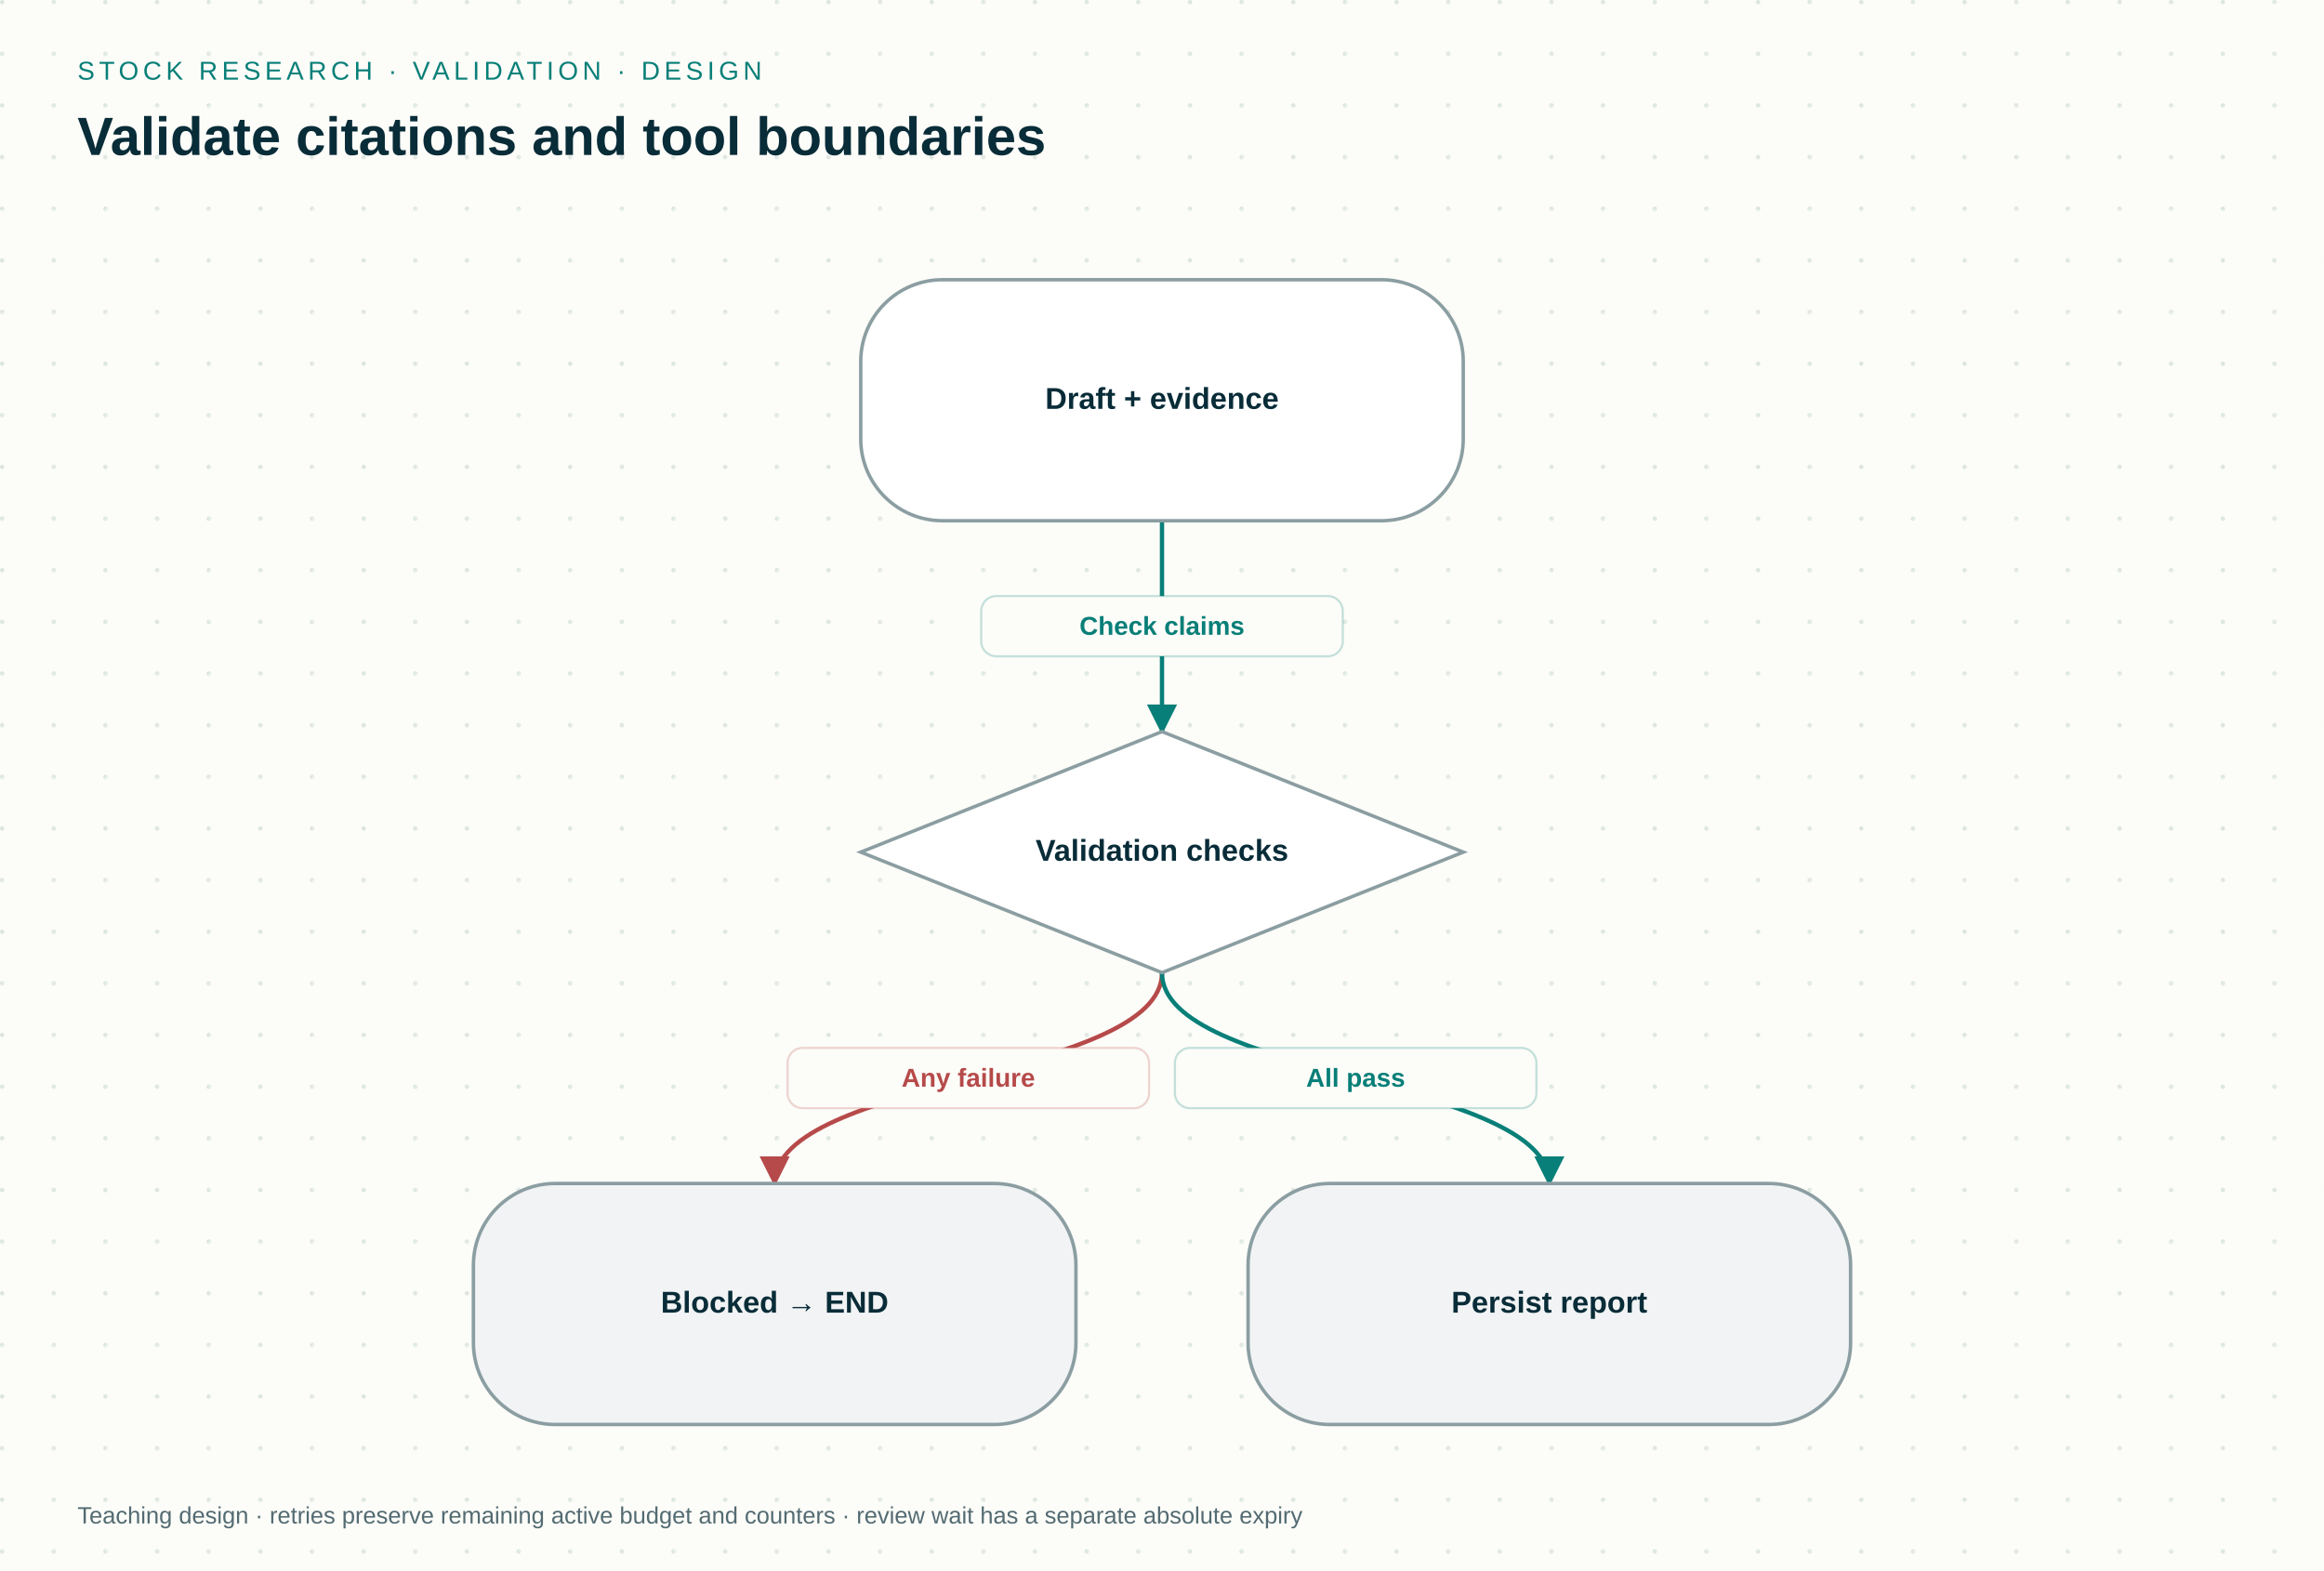
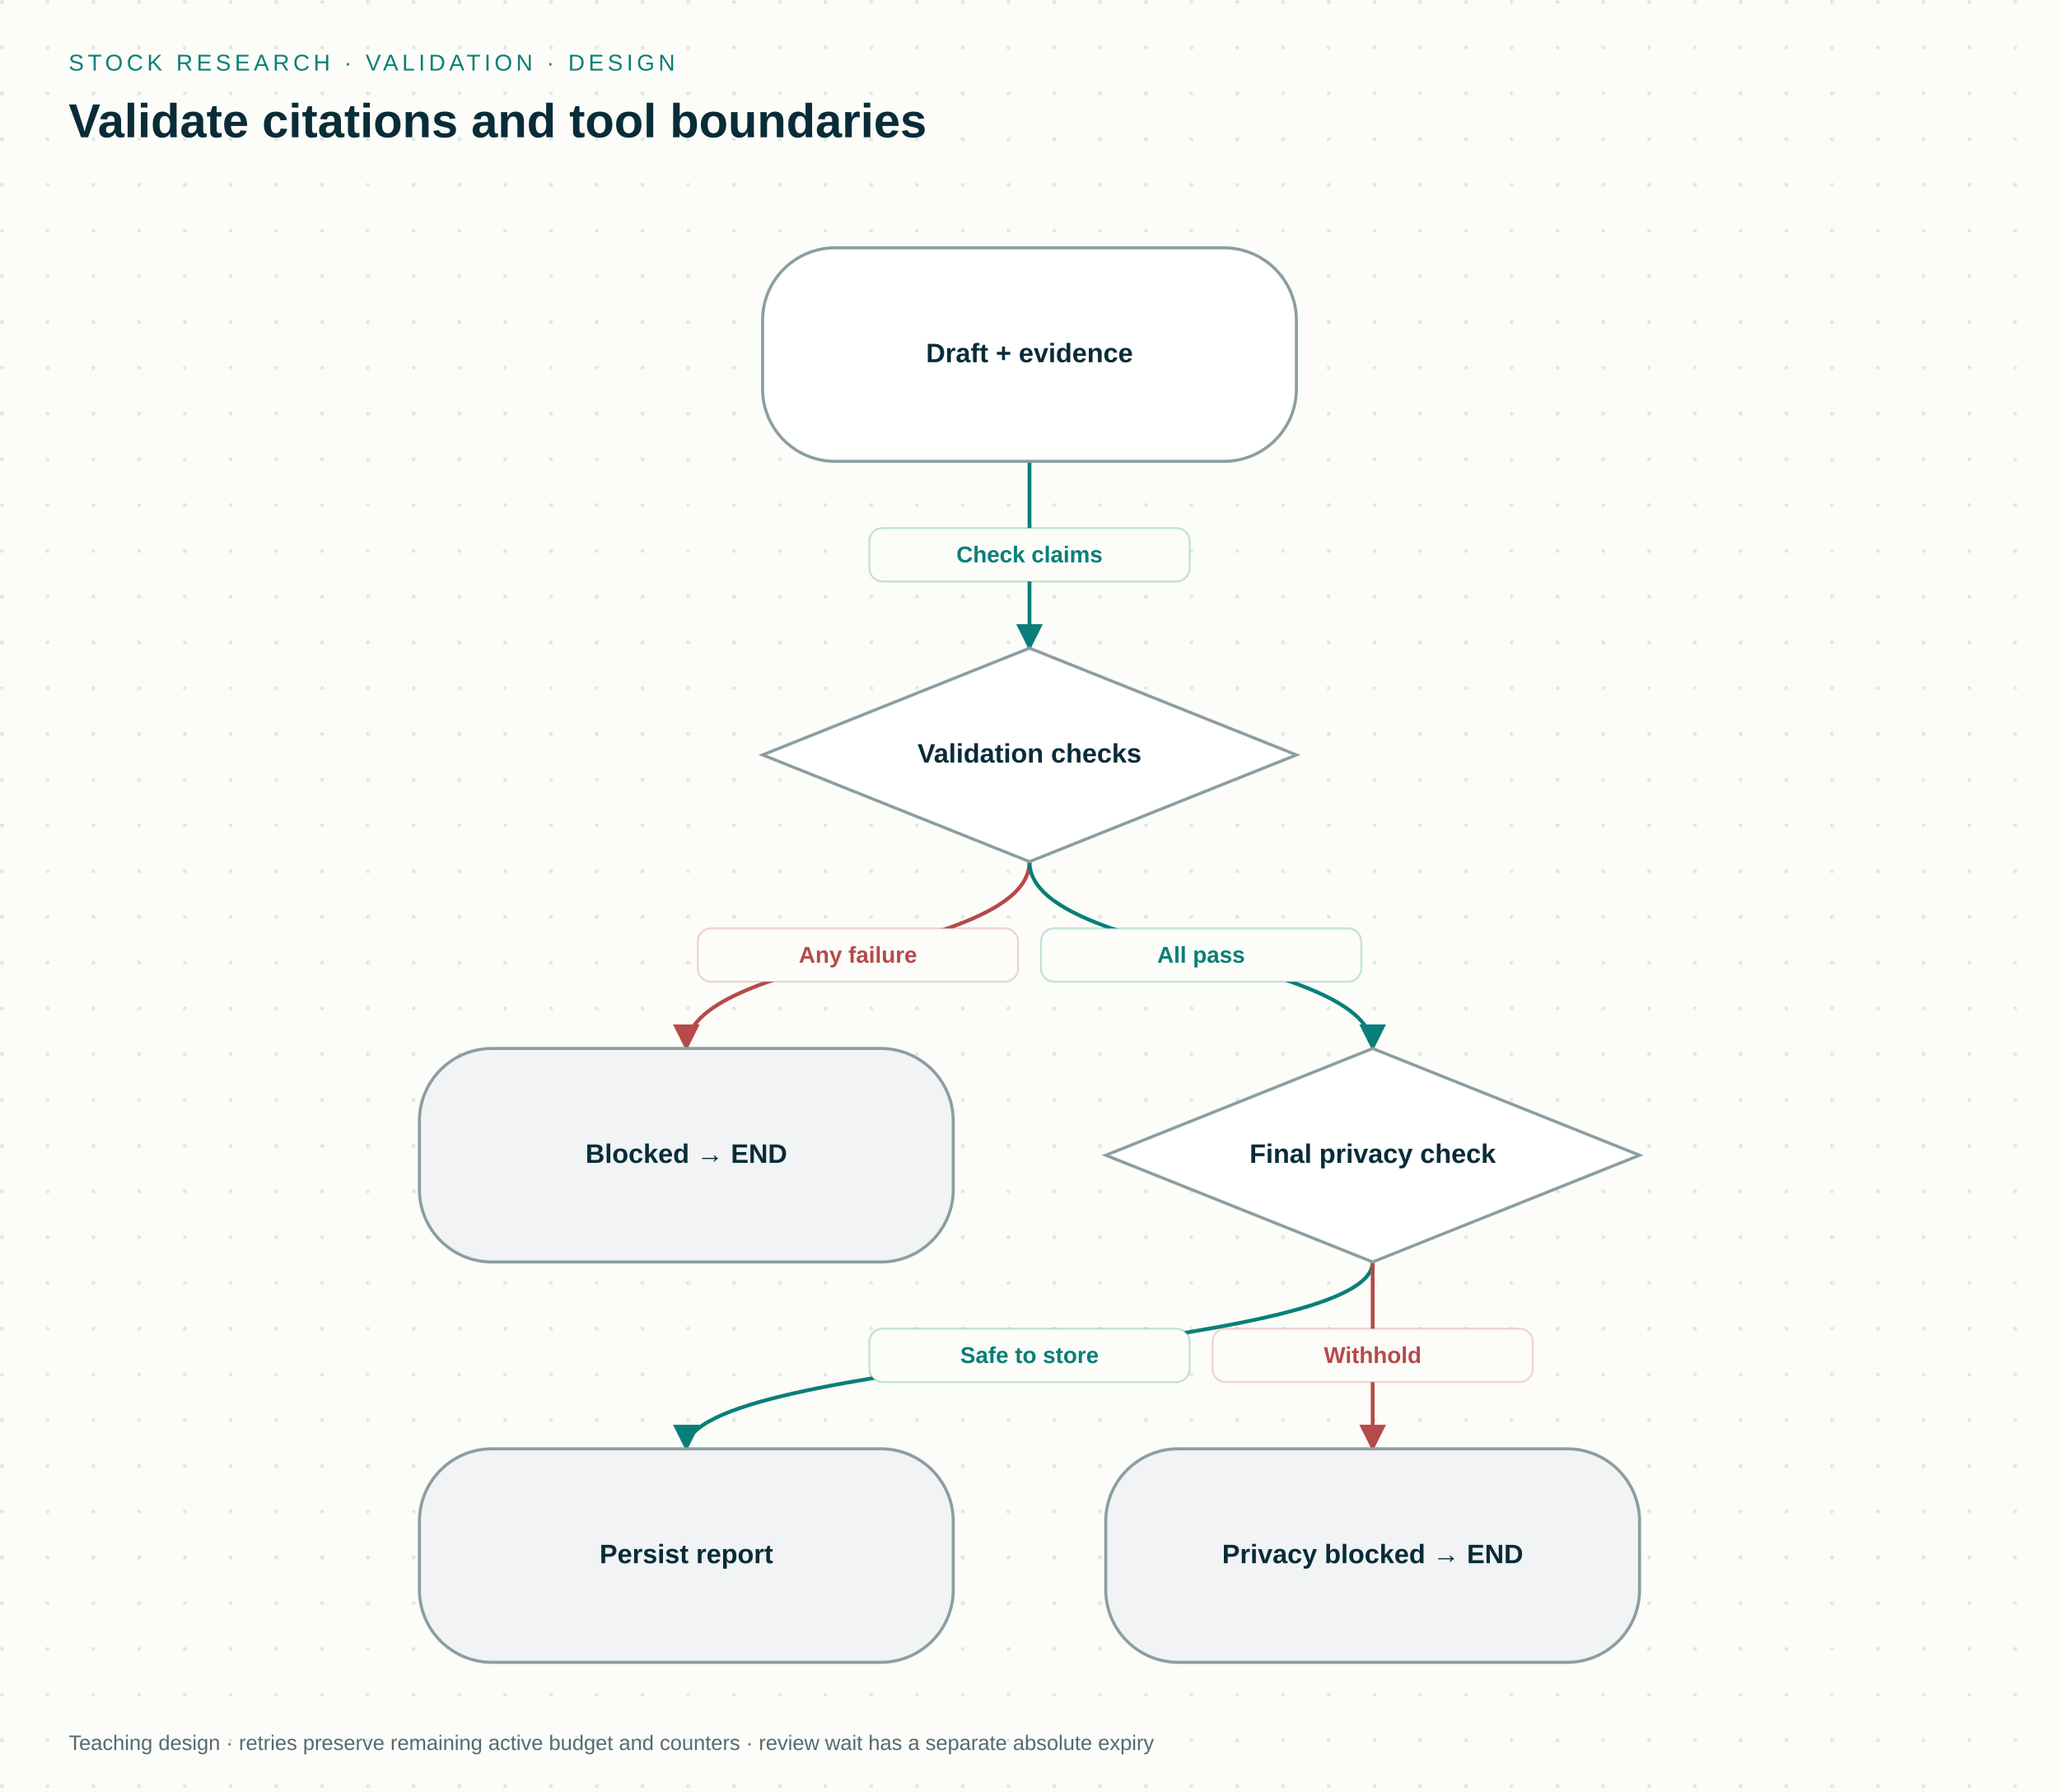
- <svg xmlns="http://www.w3.org/2000/svg" viewBox="0 0 1080 730" width="1080" height="730" role="img" aria-label="Validate citations and tool boundaries" style="font-family:Arial, &quot;Noto Sans TC&quot;, sans-serif;display:block;max-width:100%;height:auto">
+ <svg xmlns="http://www.w3.org/2000/svg" viewBox="0 0 1080 940" width="1080" height="940" role="img" aria-label="Validate citations and tool boundaries" style="font-family:Arial, &quot;Noto Sans TC&quot;, sans-serif;display:block;max-width:100%;height:auto">
  <defs>
    <pattern id="validation-en-grid" width="24" height="24" patternUnits="userSpaceOnUse">
      <circle cx="1" cy="1" r="1" fill="#dce4df" />
    </pattern>
    <marker id="validation-en-flow" viewBox="0 0 10 10" refX="9" refY="5" markerWidth="7" markerHeight="7" orient="auto-start-reverse">
      <path d="M 0 0 L 10 5 L 0 10 z" fill="#087f78" />
    </marker>
    <marker id="validation-en-retry" viewBox="0 0 10 10" refX="9" refY="5" markerWidth="7" markerHeight="7" orient="auto-start-reverse">
      <path d="M 0 0 L 10 5 L 0 10 z" fill="#7251a1" />
    </marker>
    <marker id="validation-en-fallback" viewBox="0 0 10 10" refX="9" refY="5" markerWidth="7" markerHeight="7" orient="auto-start-reverse">
      <path d="M 0 0 L 10 5 L 0 10 z" fill="#9b641b" />
    </marker>
    <marker id="validation-en-stop" viewBox="0 0 10 10" refX="9" refY="5" markerWidth="7" markerHeight="7" orient="auto-start-reverse">
      <path d="M 0 0 L 10 5 L 0 10 z" fill="#b64a4a" />
    </marker>
  </defs>
-   <rect width="1080" height="730" fill="#fcfcf8" />
-   <rect width="1080" height="730" fill="url(#validation-en-grid)" />
+   <rect width="1080" height="940" fill="#fcfcf8" />
+   <rect width="1080" height="940" fill="url(#validation-en-grid)" />
  <text x="36" y="37" fill="#087f78" font-size="12" letter-spacing="2">STOCK RESEARCH · VALIDATION · DESIGN</text>
  <text x="36" y="72" fill="#082c38" font-size="25" font-weight="700">Validate citations and tool boundaries</text>
  <g opacity="1">
    <path d="M 540 242 C 540 291, 540 291, 540 340" fill="none" stroke="#087f78" stroke-width="2" marker-end="url(#validation-en-flow)" />
    <rect x="456" y="277" width="168" height="28" rx="7" fill="#fcfcf8" stroke="#087f78" stroke-opacity=".23" />
    <text x="540" text-anchor="middle" fill="#087f78" font-size="12" font-weight="600">
      <tspan x="540" y="295">Check claims</tspan>
    </text>
  </g>
  <g opacity="1">
    <path d="M 540 452 C 540 501, 360 501, 360 550" fill="none" stroke="#b64a4a" stroke-width="2" marker-end="url(#validation-en-stop)" />
    <rect x="366" y="487" width="168" height="28" rx="7" fill="#fcfcf8" stroke="#b64a4a" stroke-opacity=".23" />
    <text x="450" text-anchor="middle" fill="#b64a4a" font-size="12" font-weight="600">
      <tspan x="450" y="505">Any failure</tspan>
    </text>
  </g>
  <g opacity="1">
    <path d="M 540 452 C 540 501, 720 501, 720 550" fill="none" stroke="#087f78" stroke-width="2" marker-end="url(#validation-en-flow)" />
    <rect x="546" y="487" width="168" height="28" rx="7" fill="#fcfcf8" stroke="#087f78" stroke-opacity=".23" />
    <text x="630" text-anchor="middle" fill="#087f78" font-size="12" font-weight="600">
      <tspan x="630" y="505">All pass</tspan>
    </text>
  </g>
+   <g opacity="1">
+     <path d="M 720 662 C 720 711, 360 711, 360 760" fill="none" stroke="#087f78" stroke-width="2" marker-end="url(#validation-en-flow)" />
+     <rect x="456" y="697" width="168" height="28" rx="7" fill="#fcfcf8" stroke="#087f78" stroke-opacity=".23" />
+     <text x="540" text-anchor="middle" fill="#087f78" font-size="12" font-weight="600">
+       <tspan x="540" y="715">Safe to store</tspan>
+     </text>
+   </g>
+   <g opacity="1">
+     <path d="M 720 662 C 720 711, 720 711, 720 760" fill="none" stroke="#b64a4a" stroke-width="2" marker-end="url(#validation-en-stop)" />
+     <rect x="636" y="697" width="168" height="28" rx="7" fill="#fcfcf8" stroke="#b64a4a" stroke-opacity=".23" />
+     <text x="720" text-anchor="middle" fill="#b64a4a" font-size="12" font-weight="600">
+       <tspan x="720" y="715">Withhold</tspan>
+     </text>
+   </g>
  <g data-node-id="Draft + evidence" aria-label="Draft + evidence">
    <rect x="400" y="130" width="280" height="112" rx="38" fill="#fff" stroke="#8b9ea2" stroke-width="1.6" />
    <text x="540" text-anchor="middle" fill="#082c38" font-size="14" font-weight="600" pointer-events="none">
      <tspan x="540" y="190">Draft + evidence</tspan>
    </text>
  </g>
  <g data-node-id="Validation checks" aria-label="Validation checks">
    <polygon points="540,340 680,396 540,452 400,396" fill="#fff" stroke="#8b9ea2" stroke-width="1.6" />
    <text x="540" text-anchor="middle" fill="#082c38" font-size="14" font-weight="600" pointer-events="none">
      <tspan x="540" y="400">Validation checks</tspan>
    </text>
  </g>
  <g data-node-id="Blocked → END" aria-label="Blocked → END">
    <rect x="220" y="550" width="280" height="112" rx="38" fill="#f1f3f4" stroke="#8b9ea2" stroke-width="1.6" />
    <text x="360" text-anchor="middle" fill="#082c38" font-size="14" font-weight="600" pointer-events="none">
      <tspan x="360" y="610">Blocked → END</tspan>
    </text>
  </g>
-   <g data-node-id="Persist report" aria-label="Persist report">
-     <rect x="580" y="550" width="280" height="112" rx="38" fill="#f1f3f4" stroke="#8b9ea2" stroke-width="1.6" />
+   <g data-node-id="Final privacy check" aria-label="Final privacy check">
+     <polygon points="720,550 860,606 720,662 580,606" fill="#fff" stroke="#8b9ea2" stroke-width="1.6" />
    <text x="720" text-anchor="middle" fill="#082c38" font-size="14" font-weight="600" pointer-events="none">
-       <tspan x="720" y="610">Persist report</tspan>
+       <tspan x="720" y="610">Final privacy check</tspan>
    </text>
  </g>
-   <text x="36" y="708" font-size="11" fill="#536b72">Teaching design · retries preserve remaining active budget and counters · review wait has a separate absolute expiry</text>
+   <g data-node-id="Persist report" aria-label="Persist report">
+     <rect x="220" y="760" width="280" height="112" rx="38" fill="#f1f3f4" stroke="#8b9ea2" stroke-width="1.6" />
+     <text x="360" text-anchor="middle" fill="#082c38" font-size="14" font-weight="600" pointer-events="none">
+       <tspan x="360" y="820">Persist report</tspan>
+     </text>
+   </g>
+   <g data-node-id="Privacy blocked → END" aria-label="Privacy blocked → END">
+     <rect x="580" y="760" width="280" height="112" rx="38" fill="#f1f3f4" stroke="#8b9ea2" stroke-width="1.6" />
+     <text x="720" text-anchor="middle" fill="#082c38" font-size="14" font-weight="600" pointer-events="none">
+       <tspan x="720" y="820">Privacy blocked → END</tspan>
+     </text>
+   </g>
+   <text x="36" y="918" font-size="11" fill="#536b72">Teaching design · retries preserve remaining active budget and counters · review wait has a separate absolute expiry</text>
</svg>
